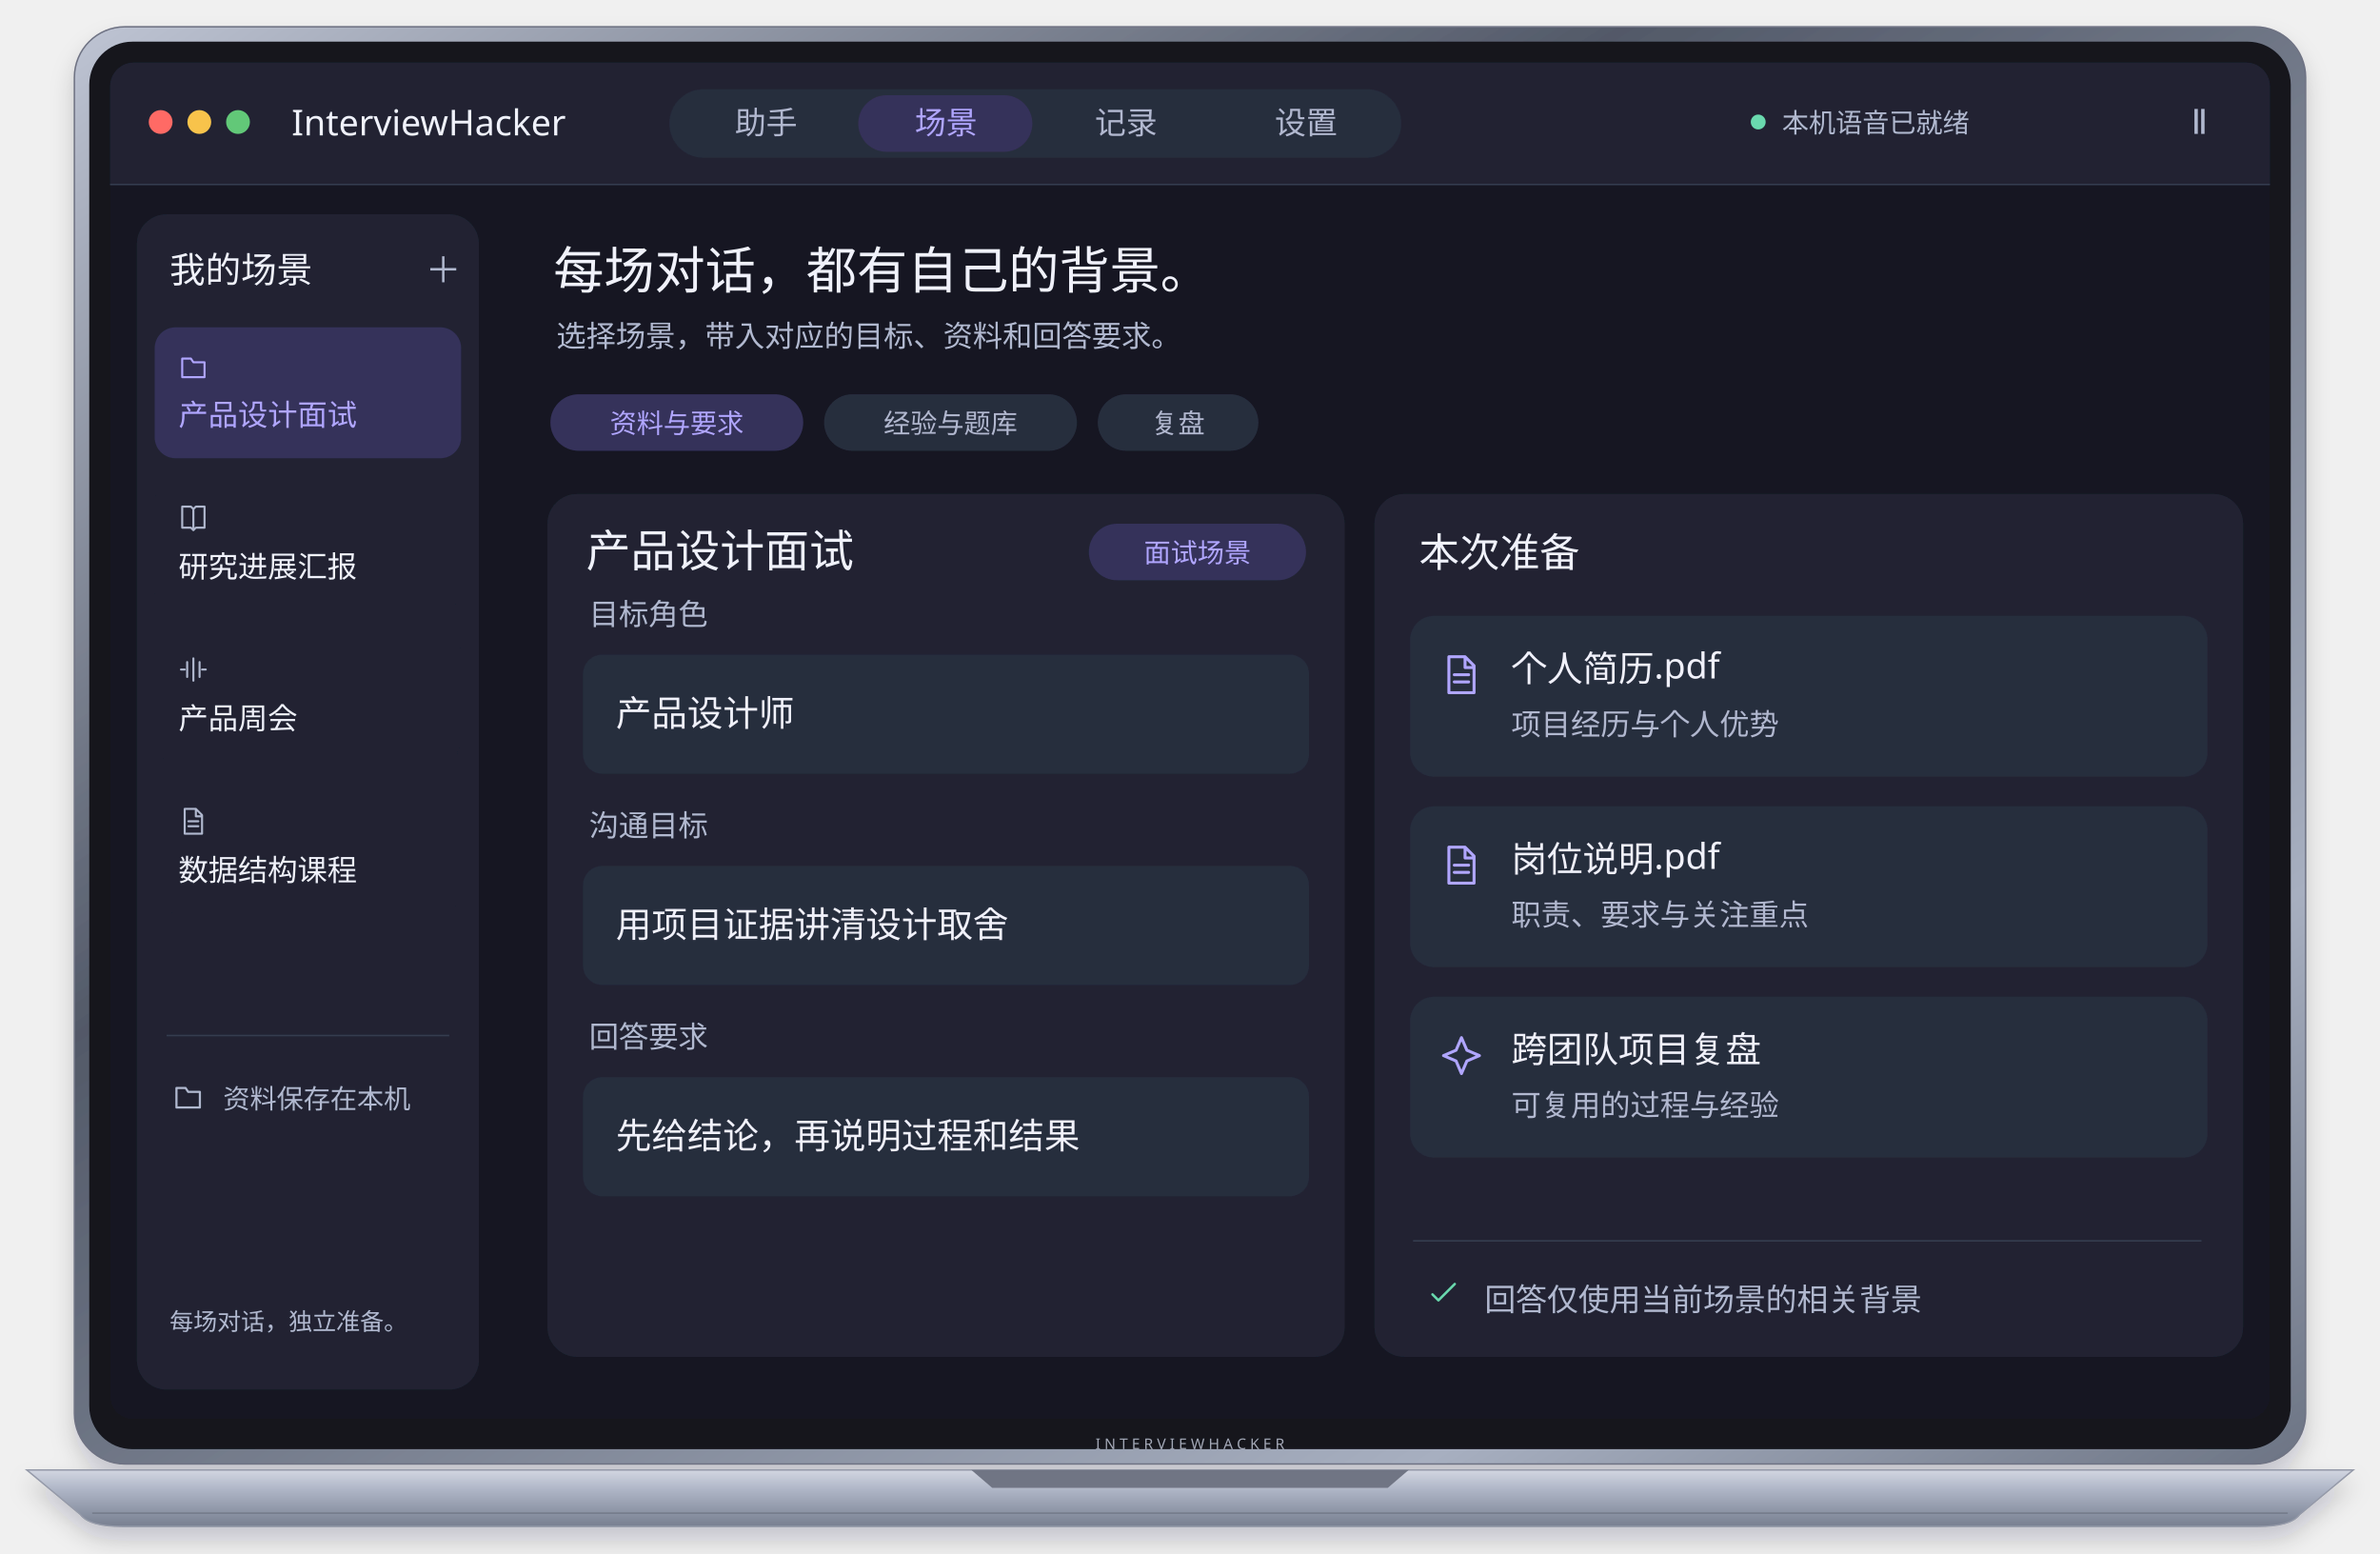
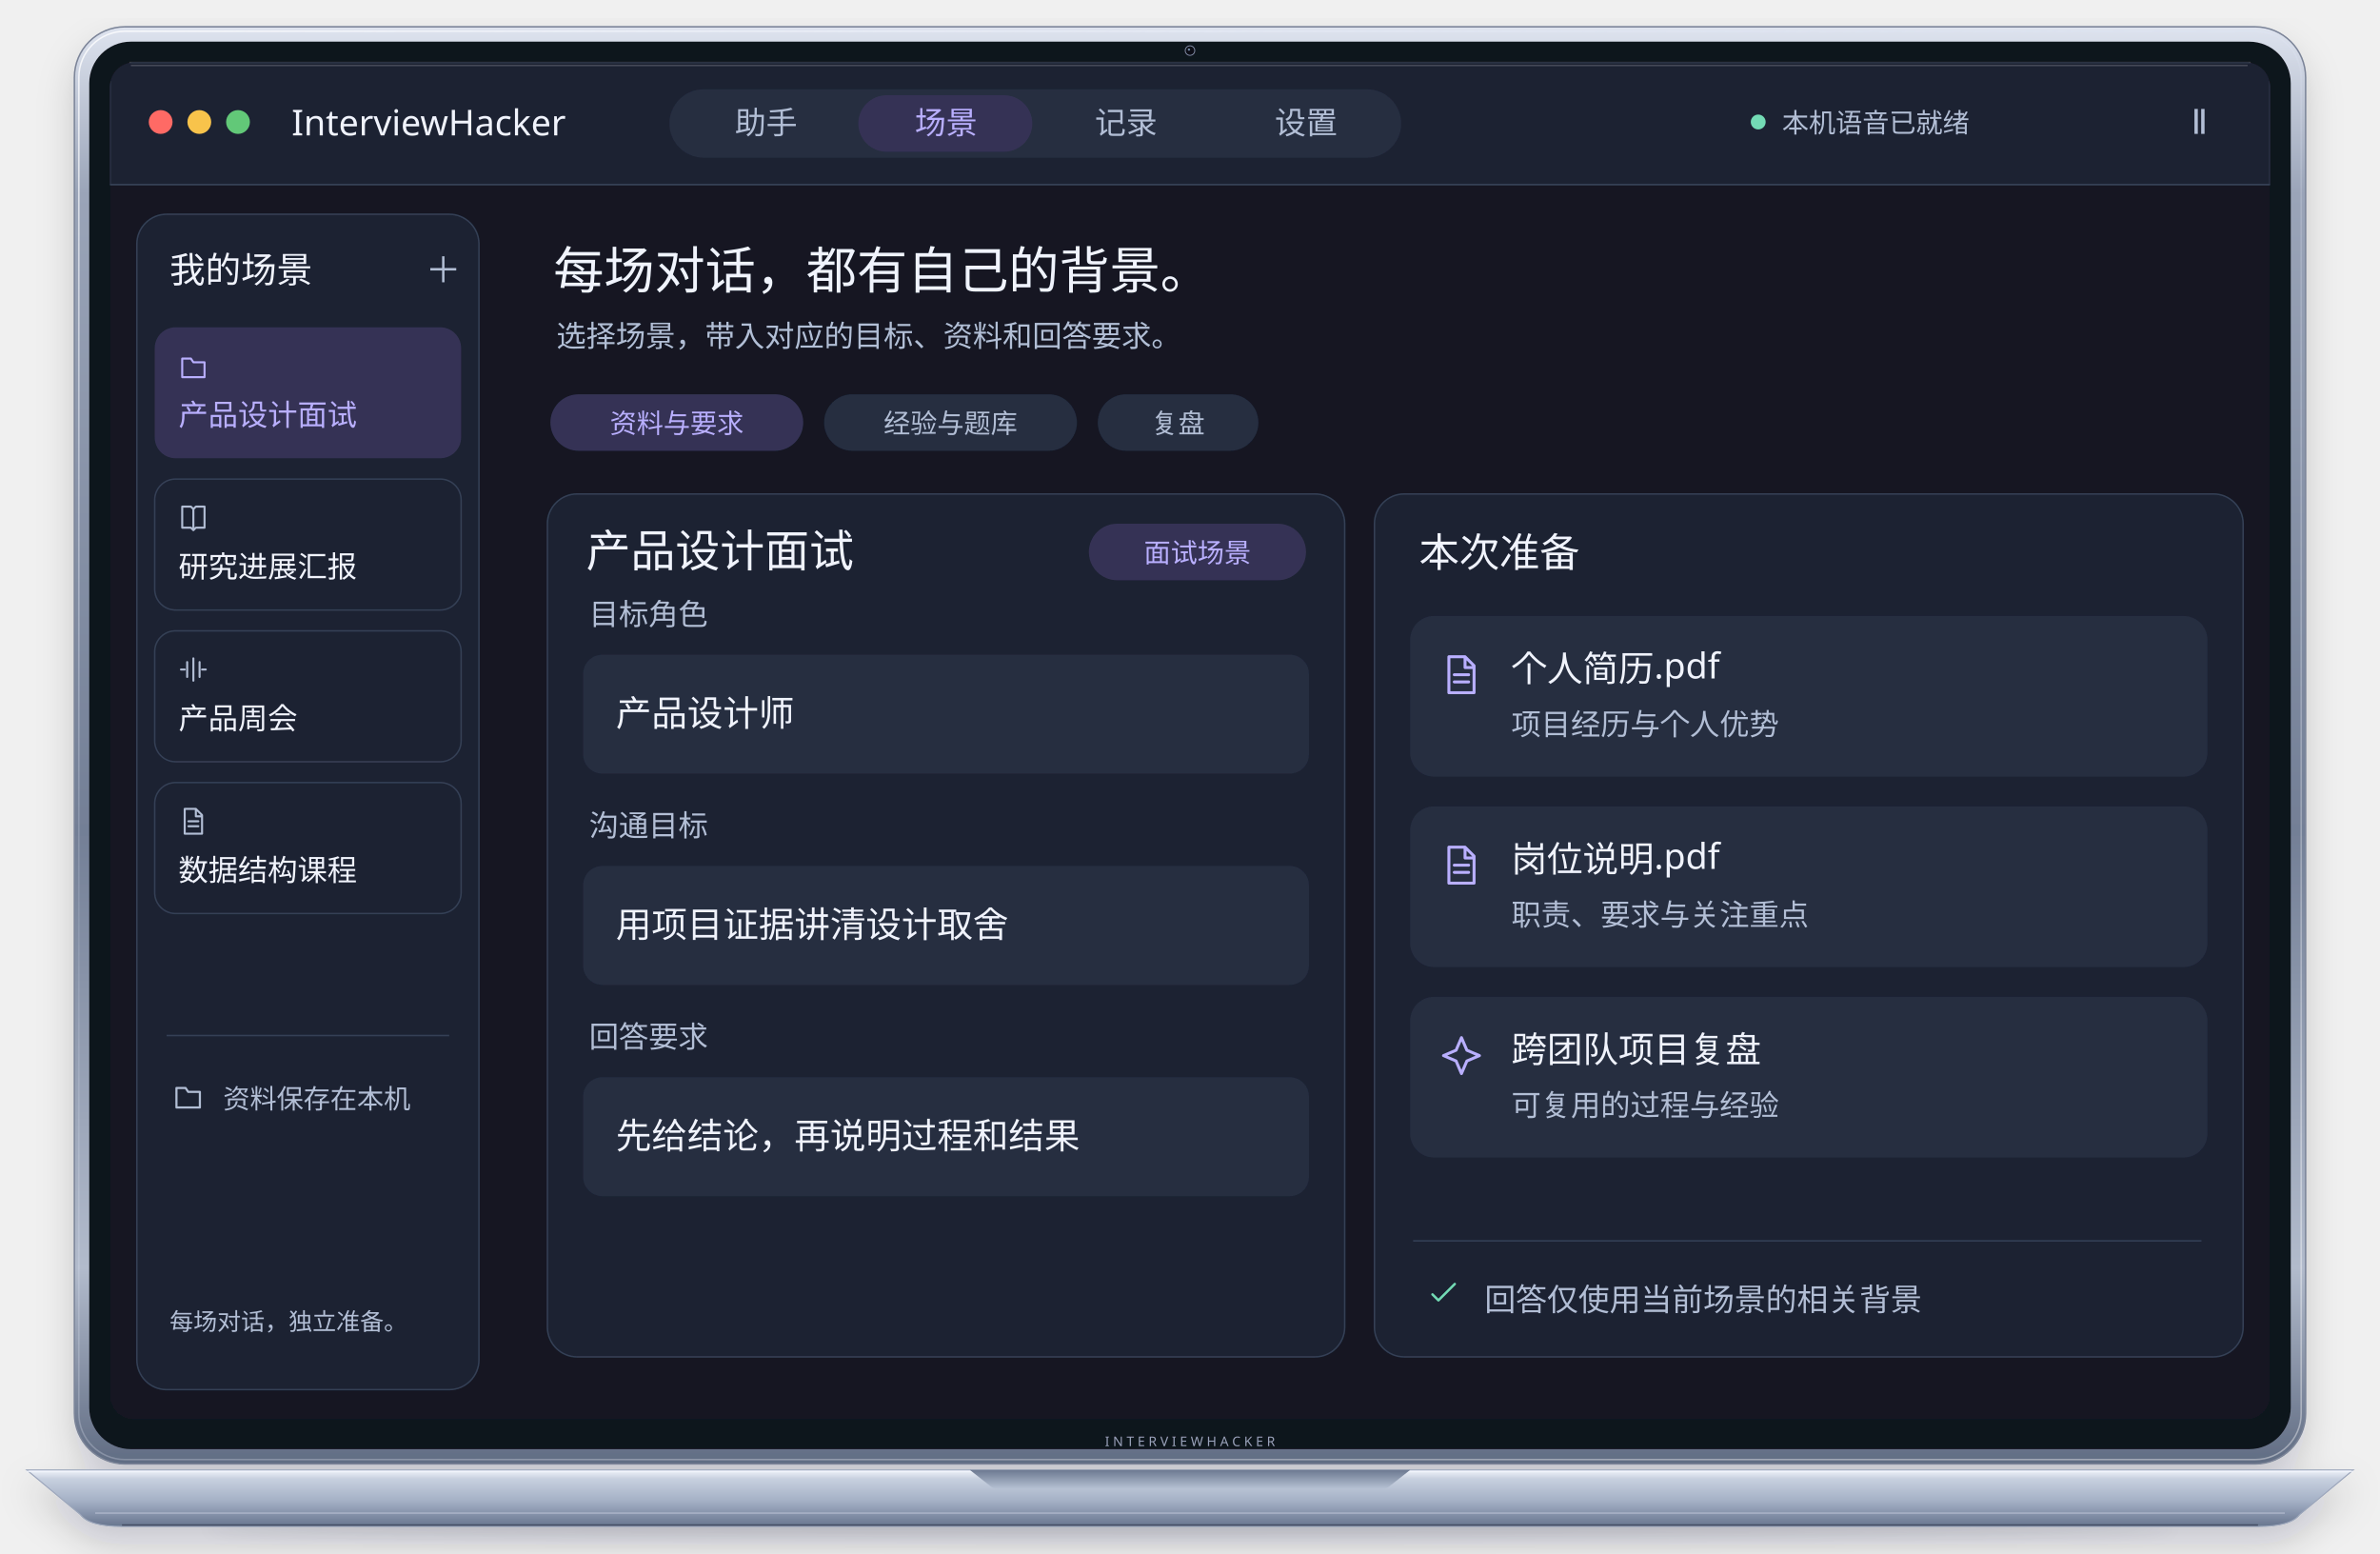
<svg xmlns="http://www.w3.org/2000/svg" width="1600" height="1044" viewBox="0 0 1600 1044" fill="none">
  <defs>
    <linearGradient id="accent" x1="0" y1="0" x2="1" y2="1">
-       <stop stop-color="#7564f4" />
-       <stop offset="1" stop-color="#9e6af4" />
+       <stop stop-color="#7265ed" />
+       <stop offset="1" stop-color="#9769ee" />
    </linearGradient>
-     <linearGradient id="metal" x1="0" y1="0" x2="1" y2="1">
-       <stop stop-color="#bfc5d4" />
-       <stop offset=".35" stop-color="#525968" />
-       <stop offset=".8" stop-color="#a7afc0" />
-       <stop offset="1" stop-color="#6b7383" />
+     <linearGradient id="metal" x1="0" y1="0" x2="0" y2="1">
+       <stop stop-color="#e1e6f1" />
+       <stop offset=".12" stop-color="#9aa4b8" />
+       <stop offset=".56" stop-color="#737f96" />
+       <stop offset=".86" stop-color="#b2bbcc" />
+       <stop offset="1" stop-color="#5d6980" />
+     </linearGradient>
+     <linearGradient id="rim-light" x1="0" y1="0" x2=".7" y2="1">
+       <stop stop-color="#fff" stop-opacity=".8" />
+       <stop offset=".42" stop-color="#e0e8fb" stop-opacity=".14" />
+       <stop offset="1" stop-color="#fff" stop-opacity=".4" />
    </linearGradient>
    <linearGradient id="base" x1="0" y1="0" x2="0" y2="1">
-       <stop stop-color="#d2d6e1" />
-       <stop offset=".35" stop-color="#aeb5c6" />
-       <stop offset="1" stop-color="#777f90" />
+       <stop stop-color="#f0f3fa" />
+       <stop offset=".16" stop-color="#c7d0df" />
+       <stop offset=".55" stop-color="#a4b0c5" />
+       <stop offset="1" stop-color="#67758f" />
+     </linearGradient>
+     <linearGradient id="notch" x1="0" y1="0" x2="0" y2="1">
+       <stop stop-color="#6c7991" />
+       <stop offset="1" stop-color="#b8c3d5" />
    </linearGradient>
    <clipPath id="display">
      <rect x="74" y="42" width="1452" height="912" rx="16" />
    </clipPath>
-     <filter id="device-shadow" x="-10%" y="-10%" width="120%" height="135%">
-       <feDropShadow dx="0" dy="9" stdDeviation="8" flood-color="#0e1427" flood-opacity=".18" />
+     <filter id="device-shadow" x="-8%" y="-6%" width="116%" height="126%">
+       <feDropShadow dx="0" dy="12" stdDeviation="12" flood-color="#0d1426" flood-opacity=".17" />
+     </filter>
+     <filter id="contact-shadow" x="-10%" y="-100%" width="120%" height="300%">
+       <feGaussianBlur stdDeviation="6" />
    </filter>
    <filter id="card-shadow" x="-20%" y="-20%" width="140%" height="160%">
-       <feDropShadow dx="0" dy="22" stdDeviation="22" flood-color="#0e1427" flood-opacity=".18" />
+       <feDropShadow dx="0" dy="15" stdDeviation="17" flood-color="#0d1426" flood-opacity=".16" />
    </filter>
    <filter id="phone-shadow" x="-20%" y="-10%" width="140%" height="130%">
-       <feDropShadow dx="0" dy="12" stdDeviation="10" flood-color="#0e1427" flood-opacity=".2" />
+       <feDropShadow dx="0" dy="12" stdDeviation="10" flood-color="#0d1426" flood-opacity=".18" />
    </filter>
  </defs>
  <g font-family="'HarmonyOS Sans SC','PingFang SC','Microsoft YaHei',sans-serif" text-rendering="geometricPrecision">
+     <ellipse cx="800" cy="1026" rx="660" ry="6" fill="#101626" opacity=".16" filter="url(#contact-shadow)" />
    <g filter="url(#device-shadow)">
-       <rect x="50" y="18" width="1500" height="966" rx="34" fill="url(#metal)" stroke="#6e7283" />
-       <rect x="60" y="28" width="1480" height="946" rx="29" fill="#12141b" stroke="none" />
+       <rect x="50" y="18" width="1500" height="966" rx="34" fill="url(#metal)" stroke="#7b8498" />
+       <rect x="53" y="21" width="1494" height="960" rx="31" fill="none" stroke="url(#rim-light)" />
+       <rect x="60" y="28" width="1480" height="946" rx="28" fill="#10131b" stroke="none" />
+       <path d="M87 42H1513" stroke="#bfc8db" stroke-opacity=".25" />
+       <circle cx="800" cy="34" r="3.2" fill="#090d15" stroke="#8491aa" stroke-width=".6" />
+       <circle cx="799.3" cy="33.3" r=".8" fill="#7186a5" />
      <g clip-path="url(#display)">
-         <rect x="74" y="42" width="1452" height="912" rx="16" fill="#141722" stroke="none" />
-         <rect x="74" y="42" width="1452" height="82" rx="0" fill="#202433" stroke="none" />
-         <path d="M74 124H1526" stroke="#363c50" />
+         <rect x="74" y="42" width="1452" height="912" rx="16" fill="#121723" stroke="none" />
+         <rect x="74" y="42" width="1452" height="82" rx="0" fill="#1c2232" stroke="#343f55" />
+         <path d="M74 124H1526" stroke="#343f55" />
        <circle cx="108" cy="82" r="8" fill="#ff6a65" />
        <circle cx="134" cy="82" r="8" fill="#f8c34b" />
        <circle cx="160" cy="82" r="8" fill="#62c878" />
-         <text x="196" y="91" font-size="24" font-weight="500" fill="#f0f1fa">InterviewHacker</text>
-         <rect x="450" y="60" width="492" height="46" rx="23" fill="#282d3e" stroke="none" />
-         <text x="515" y="90" font-size="21" font-weight="500" fill="#b1b8cf" text-anchor="middle">助手</text>
-         <rect x="577" y="64" width="117" height="38" rx="19" fill="#35305a" stroke="none" />
-         <text x="636" y="90" font-size="21" font-weight="500" fill="#b0a6ff" text-anchor="middle">场景</text>
-         <text x="757" y="90" font-size="21" font-weight="500" fill="#b1b8cf" text-anchor="middle">记录</text>
-         <text x="878" y="90" font-size="21" font-weight="500" fill="#b1b8cf" text-anchor="middle">设置</text>
-         <circle cx="1182" cy="82" r="5" fill="#6ad9ae" />
-         <text x="1198" y="89" font-size="18" font-weight="400" fill="#b1b8cf">本机语音已就绪</text>
-         <text x="1473" y="90" font-size="23" font-weight="400" fill="#b1b8cf">Ⅱ</text>
-         <rect x="92" y="144" width="230" height="790" rx="20" fill="#202433" stroke="none" />
-         <text x="114" y="190" font-size="24" font-weight="500" fill="#f0f1fa">我的场景</text>
-         <text x="286" y="190" font-size="24" font-weight="400" fill="#b1b8cf">＋</text>
-         <rect x="104" y="220" width="206" height="88" rx="14" fill="#35305a" stroke="none" />
-         <g transform="translate(120 236) scale(0.8333333)" fill="none" stroke="#b0a6ff" stroke-width="1.65" stroke-linecap="round" stroke-linejoin="round">
+         <text x="196" y="91" font-size="24" font-weight="500" fill="#f0f3fc">InterviewHacker</text>
+         <rect x="450" y="60" width="492" height="46" rx="23" fill="#252d40" stroke="none" />
+         <text x="515" y="90" font-size="21" font-weight="500" fill="#b2bed5" text-anchor="middle">助手</text>
+         <rect x="577" y="64" width="117" height="38" rx="19" fill="#353254" stroke="none" />
+         <text x="636" y="90" font-size="21" font-weight="500" fill="#b9afff" text-anchor="middle">场景</text>
+         <text x="757" y="90" font-size="21" font-weight="500" fill="#b2bed5" text-anchor="middle">记录</text>
+         <text x="878" y="90" font-size="21" font-weight="500" fill="#b2bed5" text-anchor="middle">设置</text>
+         <circle cx="1182" cy="82" r="5" fill="#73dbb5" />
+         <text x="1198" y="89" font-size="18" font-weight="400" fill="#b2bed5">本机语音已就绪</text>
+         <text x="1473" y="90" font-size="23" font-weight="400" fill="#b2bed5">Ⅱ</text>
+         <rect x="92" y="144" width="230" height="790" rx="20" fill="#1c2232" stroke="#343f55" />
+         <text x="114" y="190" font-size="24" font-weight="500" fill="#f0f3fc">我的场景</text>
+         <text x="286" y="190" font-size="24" font-weight="400" fill="#b2bed5">＋</text>
+         <rect x="104" y="220" width="206" height="88" rx="14" fill="#353254" stroke="none" />
+         <g transform="translate(120 236) scale(0.8333333)" fill="none" stroke="#b9afff" stroke-width="1.65" stroke-linecap="round" stroke-linejoin="round">
          <path d="M3 6h7l2 3h9v12H3z" />
        </g>
-         <text x="120" y="286" font-size="20" font-weight="500" fill="#b0a6ff">产品设计面试</text>
-         <rect x="104" y="322" width="206" height="88" rx="14" fill="#202433" stroke="none" />
-         <g transform="translate(120 338) scale(0.8333333)" fill="none" stroke="#b1b8cf" stroke-width="1.65" stroke-linecap="round" stroke-linejoin="round">
+         <text x="120" y="286" font-size="20" font-weight="500" fill="#b9afff">产品设计面试</text>
+         <rect x="104" y="322" width="206" height="88" rx="14" fill="#1c2232" stroke="#343f55" />
+         <g transform="translate(120 338) scale(0.8333333)" fill="none" stroke="#b2bed5" stroke-width="1.65" stroke-linecap="round" stroke-linejoin="round">
          <path d="M3 3h7l2 2 2-2h7v17h-7l-2 2-2-2H3zM12 5v17" />
        </g>
-         <text x="120" y="388" font-size="20" font-weight="400" fill="#f0f1fa">研究进展汇报</text>
-         <rect x="104" y="424" width="206" height="88" rx="14" fill="#202433" stroke="none" />
-         <g transform="translate(120 440) scale(0.8333333)" fill="none" stroke="#b1b8cf" stroke-width="1.65" stroke-linecap="round" stroke-linejoin="round">
+         <text x="120" y="388" font-size="20" font-weight="400" fill="#f0f3fc">研究进展汇报</text>
+         <rect x="104" y="424" width="206" height="88" rx="14" fill="#1c2232" stroke="#343f55" />
+         <g transform="translate(120 440) scale(0.8333333)" fill="none" stroke="#b2bed5" stroke-width="1.65" stroke-linecap="round" stroke-linejoin="round">
          <path d="M2 12h3m2-6v12m5-15v18m5-15v12m2-6h3" />
        </g>
-         <text x="120" y="490" font-size="20" font-weight="400" fill="#f0f1fa">产品周会</text>
-         <rect x="104" y="526" width="206" height="88" rx="14" fill="#202433" stroke="none" />
-         <g transform="translate(120 542) scale(0.8333333)" fill="none" stroke="#b1b8cf" stroke-width="1.65" stroke-linecap="round" stroke-linejoin="round">
+         <text x="120" y="490" font-size="20" font-weight="400" fill="#f0f3fc">产品周会</text>
+         <rect x="104" y="526" width="206" height="88" rx="14" fill="#1c2232" stroke="#343f55" />
+         <g transform="translate(120 542) scale(0.8333333)" fill="none" stroke="#b2bed5" stroke-width="1.65" stroke-linecap="round" stroke-linejoin="round">
          <path d="M5 2h9l5 5v15H5zM14 2v6h5M8 12h8M8 16h8" />
        </g>
-         <text x="120" y="592" font-size="20" font-weight="400" fill="#f0f1fa">数据结构课程</text>
-         <path d="M112 696H302" stroke="#363c50" />
-         <g transform="translate(116 726) scale(0.875)" fill="none" stroke="#b1b8cf" stroke-width="1.65" stroke-linecap="round" stroke-linejoin="round">
+         <text x="120" y="592" font-size="20" font-weight="400" fill="#f0f3fc">数据结构课程</text>
+         <path d="M112 696H302" stroke="#343f55" />
+         <g transform="translate(116 726) scale(0.875)" fill="none" stroke="#b2bed5" stroke-width="1.65" stroke-linecap="round" stroke-linejoin="round">
          <path d="M3 6h7l2 3h9v12H3z" />
        </g>
-         <text x="150" y="745" font-size="18" font-weight="400" fill="#b1b8cf">资料保存在本机</text>
-         <text x="114" y="894" font-size="16" font-weight="400" fill="#b1b8cf">每场对话，独立准备。</text>
-         <text x="372" y="194" font-size="34" font-weight="500" fill="#f0f1fa">每场对话，都有自己的背景。</text>
-         <text x="374" y="233" font-size="20" font-weight="400" fill="#b1b8cf">选择场景，带入对应的目标、资料和回答要求。</text>
-         <rect x="370" y="265" width="170" height="38" rx="19" fill="#35305a" stroke="none" />
-         <text x="455" y="291" font-size="18" font-weight="500" fill="#b0a6ff" text-anchor="middle">资料与要求</text>
-         <rect x="554" y="265" width="170" height="38" rx="19" fill="#282d3e" stroke="none" />
-         <text x="639" y="291" font-size="18" font-weight="500" fill="#b1b8cf" text-anchor="middle">经验与题库</text>
-         <rect x="738" y="265" width="108" height="38" rx="19" fill="#282d3e" stroke="none" />
-         <text x="792" y="291" font-size="18" font-weight="500" fill="#b1b8cf" text-anchor="middle">复盘</text>
-         <rect x="368" y="332" width="536" height="580" rx="20" fill="#202433" stroke="none" />
-         <rect x="924" y="332" width="584" height="580" rx="20" fill="#202433" stroke="none" />
-         <text x="394" y="381" font-size="30" font-weight="500" fill="#f0f1fa">产品设计面试</text>
-         <rect x="732" y="352" width="146" height="38" rx="19" fill="#35305a" stroke="none" />
-         <text x="805" y="378" font-size="18" font-weight="500" fill="#b0a6ff" text-anchor="middle">面试场景</text>
-         <text x="396" y="420" font-size="20" font-weight="400" fill="#b1b8cf">目标角色</text>
-         <rect x="392" y="440" width="488" height="80" rx="13" fill="#282d3e" stroke="none" />
-         <text x="414" y="488" font-size="24" font-weight="400" fill="#f0f1fa">产品设计师</text>
-         <text x="396" y="562" font-size="20" font-weight="400" fill="#b1b8cf">沟通目标</text>
-         <rect x="392" y="582" width="488" height="80" rx="13" fill="#282d3e" stroke="none" />
-         <text x="414" y="630" font-size="24" font-weight="400" fill="#f0f1fa">用项目证据讲清设计取舍</text>
-         <text x="396" y="704" font-size="20" font-weight="400" fill="#b1b8cf">回答要求</text>
-         <rect x="392" y="724" width="488" height="80" rx="13" fill="#282d3e" stroke="none" />
-         <text x="414" y="772" font-size="24" font-weight="400" fill="#f0f1fa">先给结论，再说明过程和结果</text>
-         <text x="954" y="381" font-size="27" font-weight="500" fill="#f0f1fa">本次准备</text>
-         <rect x="948" y="414" width="536" height="108" rx="16" fill="#282d3e" stroke="none" />
-         <g transform="translate(968 439) scale(1.208333)" fill="none" stroke="#b0a6ff" stroke-width="1.65" stroke-linecap="round" stroke-linejoin="round">
+         <text x="150" y="745" font-size="18" font-weight="400" fill="#b2bed5">资料保存在本机</text>
+         <text x="114" y="894" font-size="16" font-weight="400" fill="#b2bed5">每场对话，独立准备。</text>
+         <text x="372" y="194" font-size="34" font-weight="500" fill="#f0f3fc">每场对话，都有自己的背景。</text>
+         <text x="374" y="233" font-size="20" font-weight="400" fill="#b2bed5">选择场景，带入对应的目标、资料和回答要求。</text>
+         <rect x="370" y="265" width="170" height="38" rx="19" fill="#353254" stroke="none" />
+         <text x="455" y="291" font-size="18" font-weight="500" fill="#b9afff" text-anchor="middle">资料与要求</text>
+         <rect x="554" y="265" width="170" height="38" rx="19" fill="#252d40" stroke="none" />
+         <text x="639" y="291" font-size="18" font-weight="500" fill="#b2bed5" text-anchor="middle">经验与题库</text>
+         <rect x="738" y="265" width="108" height="38" rx="19" fill="#252d40" stroke="none" />
+         <text x="792" y="291" font-size="18" font-weight="500" fill="#b2bed5" text-anchor="middle">复盘</text>
+         <rect x="368" y="332" width="536" height="580" rx="20" fill="#1c2232" stroke="#343f55" />
+         <rect x="924" y="332" width="584" height="580" rx="20" fill="#1c2232" stroke="#343f55" />
+         <text x="394" y="381" font-size="30" font-weight="500" fill="#f0f3fc">产品设计面试</text>
+         <rect x="732" y="352" width="146" height="38" rx="19" fill="#353254" stroke="none" />
+         <text x="805" y="378" font-size="18" font-weight="500" fill="#b9afff" text-anchor="middle">面试场景</text>
+         <text x="396" y="420" font-size="20" font-weight="400" fill="#b2bed5">目标角色</text>
+         <rect x="392" y="440" width="488" height="80" rx="13" fill="#252d40" stroke="none" />
+         <text x="414" y="488" font-size="24" font-weight="400" fill="#f0f3fc">产品设计师</text>
+         <text x="396" y="562" font-size="20" font-weight="400" fill="#b2bed5">沟通目标</text>
+         <rect x="392" y="582" width="488" height="80" rx="13" fill="#252d40" stroke="none" />
+         <text x="414" y="630" font-size="24" font-weight="400" fill="#f0f3fc">用项目证据讲清设计取舍</text>
+         <text x="396" y="704" font-size="20" font-weight="400" fill="#b2bed5">回答要求</text>
+         <rect x="392" y="724" width="488" height="80" rx="13" fill="#252d40" stroke="none" />
+         <text x="414" y="772" font-size="24" font-weight="400" fill="#f0f3fc">先给结论，再说明过程和结果</text>
+         <text x="954" y="381" font-size="27" font-weight="500" fill="#f0f3fc">本次准备</text>
+         <rect x="948" y="414" width="536" height="108" rx="16" fill="#252d40" stroke="none" />
+         <g transform="translate(968 439) scale(1.208333)" fill="none" stroke="#b9afff" stroke-width="1.65" stroke-linecap="round" stroke-linejoin="round">
          <path d="M5 2h9l5 5v15H5zM14 2v6h5M8 12h8M8 16h8" />
        </g>
-         <text x="1016" y="458" font-size="24" font-weight="500" fill="#f0f1fa">个人简历.pdf</text>
-         <text x="1016" y="494" font-size="20" font-weight="400" fill="#b1b8cf">项目经历与个人优势</text>
-         <rect x="948" y="542" width="536" height="108" rx="16" fill="#282d3e" stroke="none" />
-         <g transform="translate(968 567) scale(1.208333)" fill="none" stroke="#b0a6ff" stroke-width="1.65" stroke-linecap="round" stroke-linejoin="round">
+         <text x="1016" y="458" font-size="24" font-weight="500" fill="#f0f3fc">个人简历.pdf</text>
+         <text x="1016" y="494" font-size="20" font-weight="400" fill="#b2bed5">项目经历与个人优势</text>
+         <rect x="948" y="542" width="536" height="108" rx="16" fill="#252d40" stroke="none" />
+         <g transform="translate(968 567) scale(1.208333)" fill="none" stroke="#b9afff" stroke-width="1.65" stroke-linecap="round" stroke-linejoin="round">
          <path d="M5 2h9l5 5v15H5zM14 2v6h5M8 12h8M8 16h8" />
        </g>
-         <text x="1016" y="586" font-size="24" font-weight="500" fill="#f0f1fa">岗位说明.pdf</text>
-         <text x="1016" y="622" font-size="20" font-weight="400" fill="#b1b8cf">职责、要求与关注重点</text>
-         <rect x="948" y="670" width="536" height="108" rx="16" fill="#282d3e" stroke="none" />
-         <g transform="translate(968 695) scale(1.208333)" fill="none" stroke="#b0a6ff" stroke-width="1.65" stroke-linecap="round" stroke-linejoin="round">
+         <text x="1016" y="586" font-size="24" font-weight="500" fill="#f0f3fc">岗位说明.pdf</text>
+         <text x="1016" y="622" font-size="20" font-weight="400" fill="#b2bed5">职责、要求与关注重点</text>
+         <rect x="948" y="670" width="536" height="108" rx="16" fill="#252d40" stroke="none" />
+         <g transform="translate(968 695) scale(1.208333)" fill="none" stroke="#b9afff" stroke-width="1.65" stroke-linecap="round" stroke-linejoin="round">
          <path d="m12 2 3 7 7 3-7 3-3 7-3-7-7-3 7-3z" />
        </g>
-         <text x="1016" y="714" font-size="24" font-weight="500" fill="#f0f1fa">跨团队项目复盘</text>
-         <text x="1016" y="750" font-size="20" font-weight="400" fill="#b1b8cf">可复用的过程与经验</text>
-         <path d="M950 834H1480" stroke="#363c50" />
-         <g transform="translate(958 858) scale(1)" fill="none" stroke="#6ad9ae" stroke-width="1.65" stroke-linecap="round" stroke-linejoin="round">
+         <text x="1016" y="714" font-size="24" font-weight="500" fill="#f0f3fc">跨团队项目复盘</text>
+         <text x="1016" y="750" font-size="20" font-weight="400" fill="#b2bed5">可复用的过程与经验</text>
+         <path d="M950 834H1480" stroke="#343f55" />
+         <g transform="translate(958 858) scale(1)" fill="none" stroke="#73dbb5" stroke-width="1.65" stroke-linecap="round" stroke-linejoin="round">
          <path d="m5 12 4 4L20 5" />
        </g>
-         <text x="998" y="881" font-size="21" font-weight="400" fill="#b1b8cf">回答仅使用当前场景的相关背景</text>
+         <text x="998" y="881" font-size="21" font-weight="400" fill="#b2bed5">回答仅使用当前场景的相关背景</text>
      </g>
-       <text x="800" y="974" font-size="10" font-weight="500" fill="#a4a8b6" text-anchor="middle">I N T E R V I E W H A C K E R</text>
-       <path d="M18 988H1582L1546 1018Q1540 1026 1518 1026H82Q60 1026 54 1018Z" fill="url(#base)" stroke="#959aa9" />
-       <path d="M653 988H947L933 1000H667Z" fill="#707584" />
-       <path d="M62 1017H1538" stroke="#636978" opacity=".6" />
+       <path d="M88 44H1511" stroke="#fff" stroke-opacity=".18" />
+       <text x="800" y="972" font-size="9" font-weight="500" fill="#98a3ba" text-anchor="middle">I N T E R V I E W H A C K E R</text>
+       <path d="M18 988H1582L1546 1018Q1540 1026 1518 1026H82Q60 1026 54 1018Z" fill="url(#base)" stroke="#9ca6bb" stroke-width=".8" />
+       <path d="M18 989H1582" stroke="#f4f6fd" stroke-opacity=".8" />
+       <path d="M652 988H948L934 999Q932 1001 926 1001H674Q668 1001 666 999Z" fill="url(#notch)" />
+       <path d="M64 1017H1536" stroke="#f0f3fc" stroke-opacity=".34" />
+       <path d="M82 1025H1518" stroke="#3a4356" stroke-opacity=".74" />
    </g>
  </g>
</svg>
